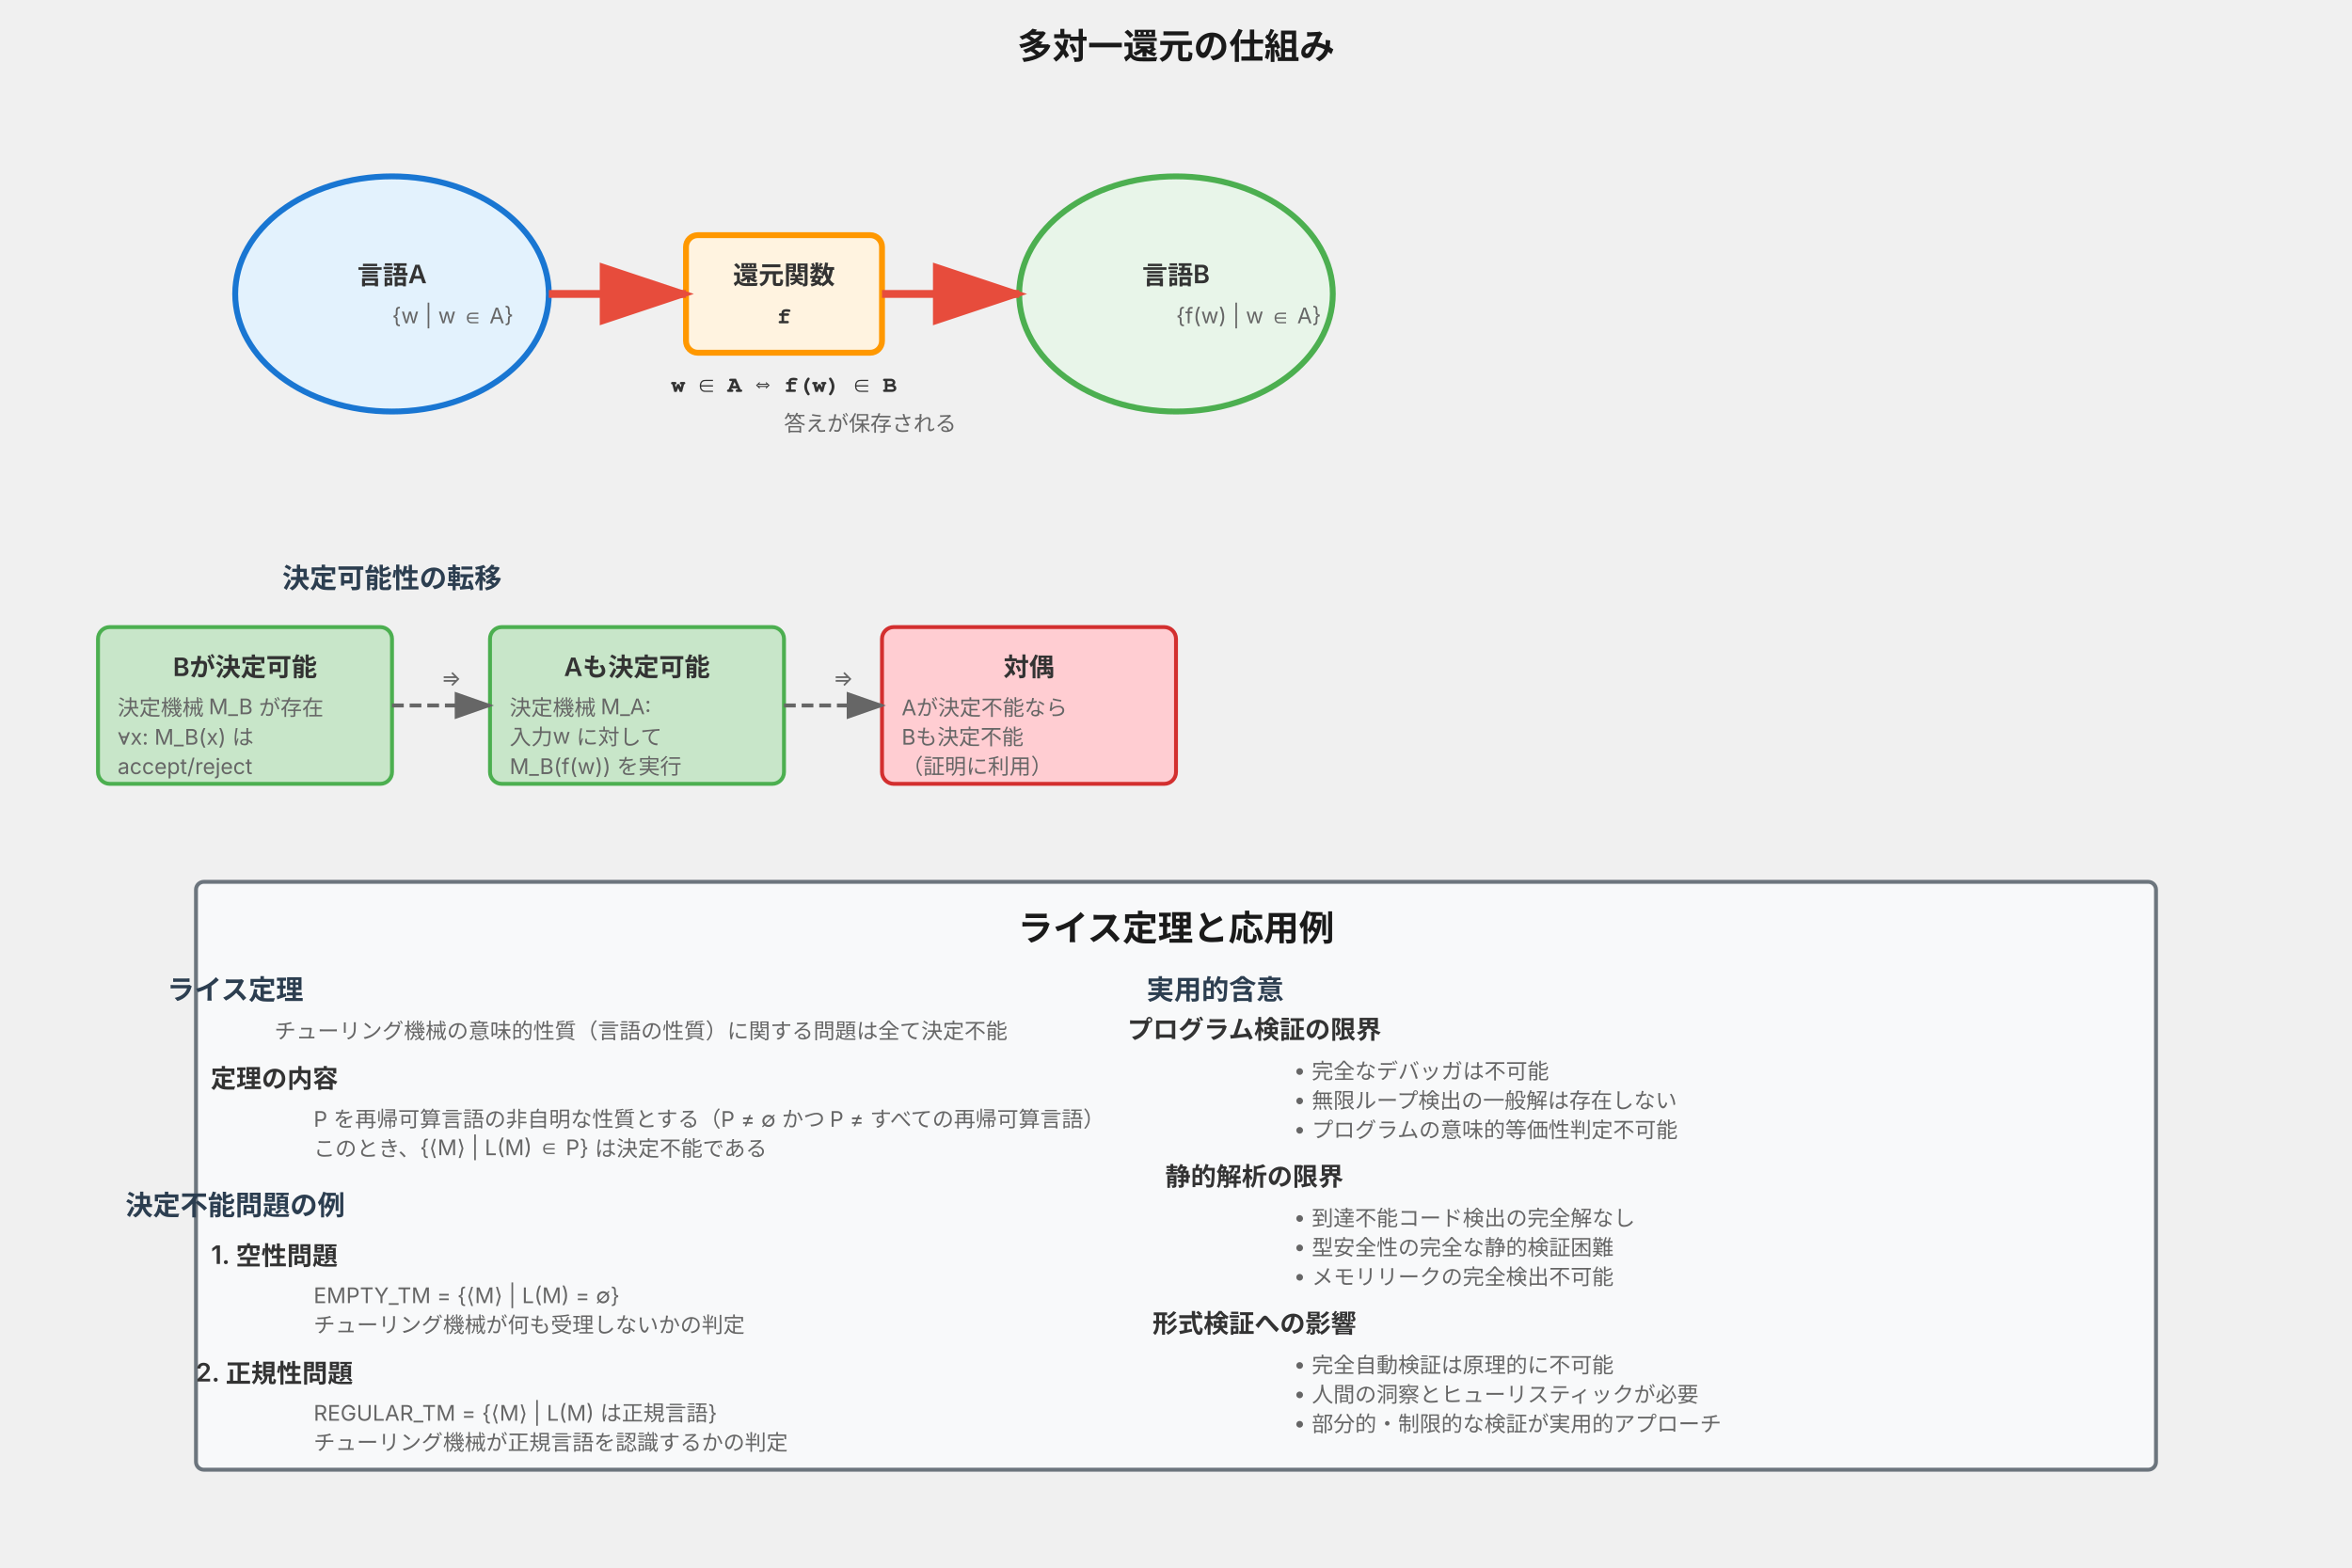
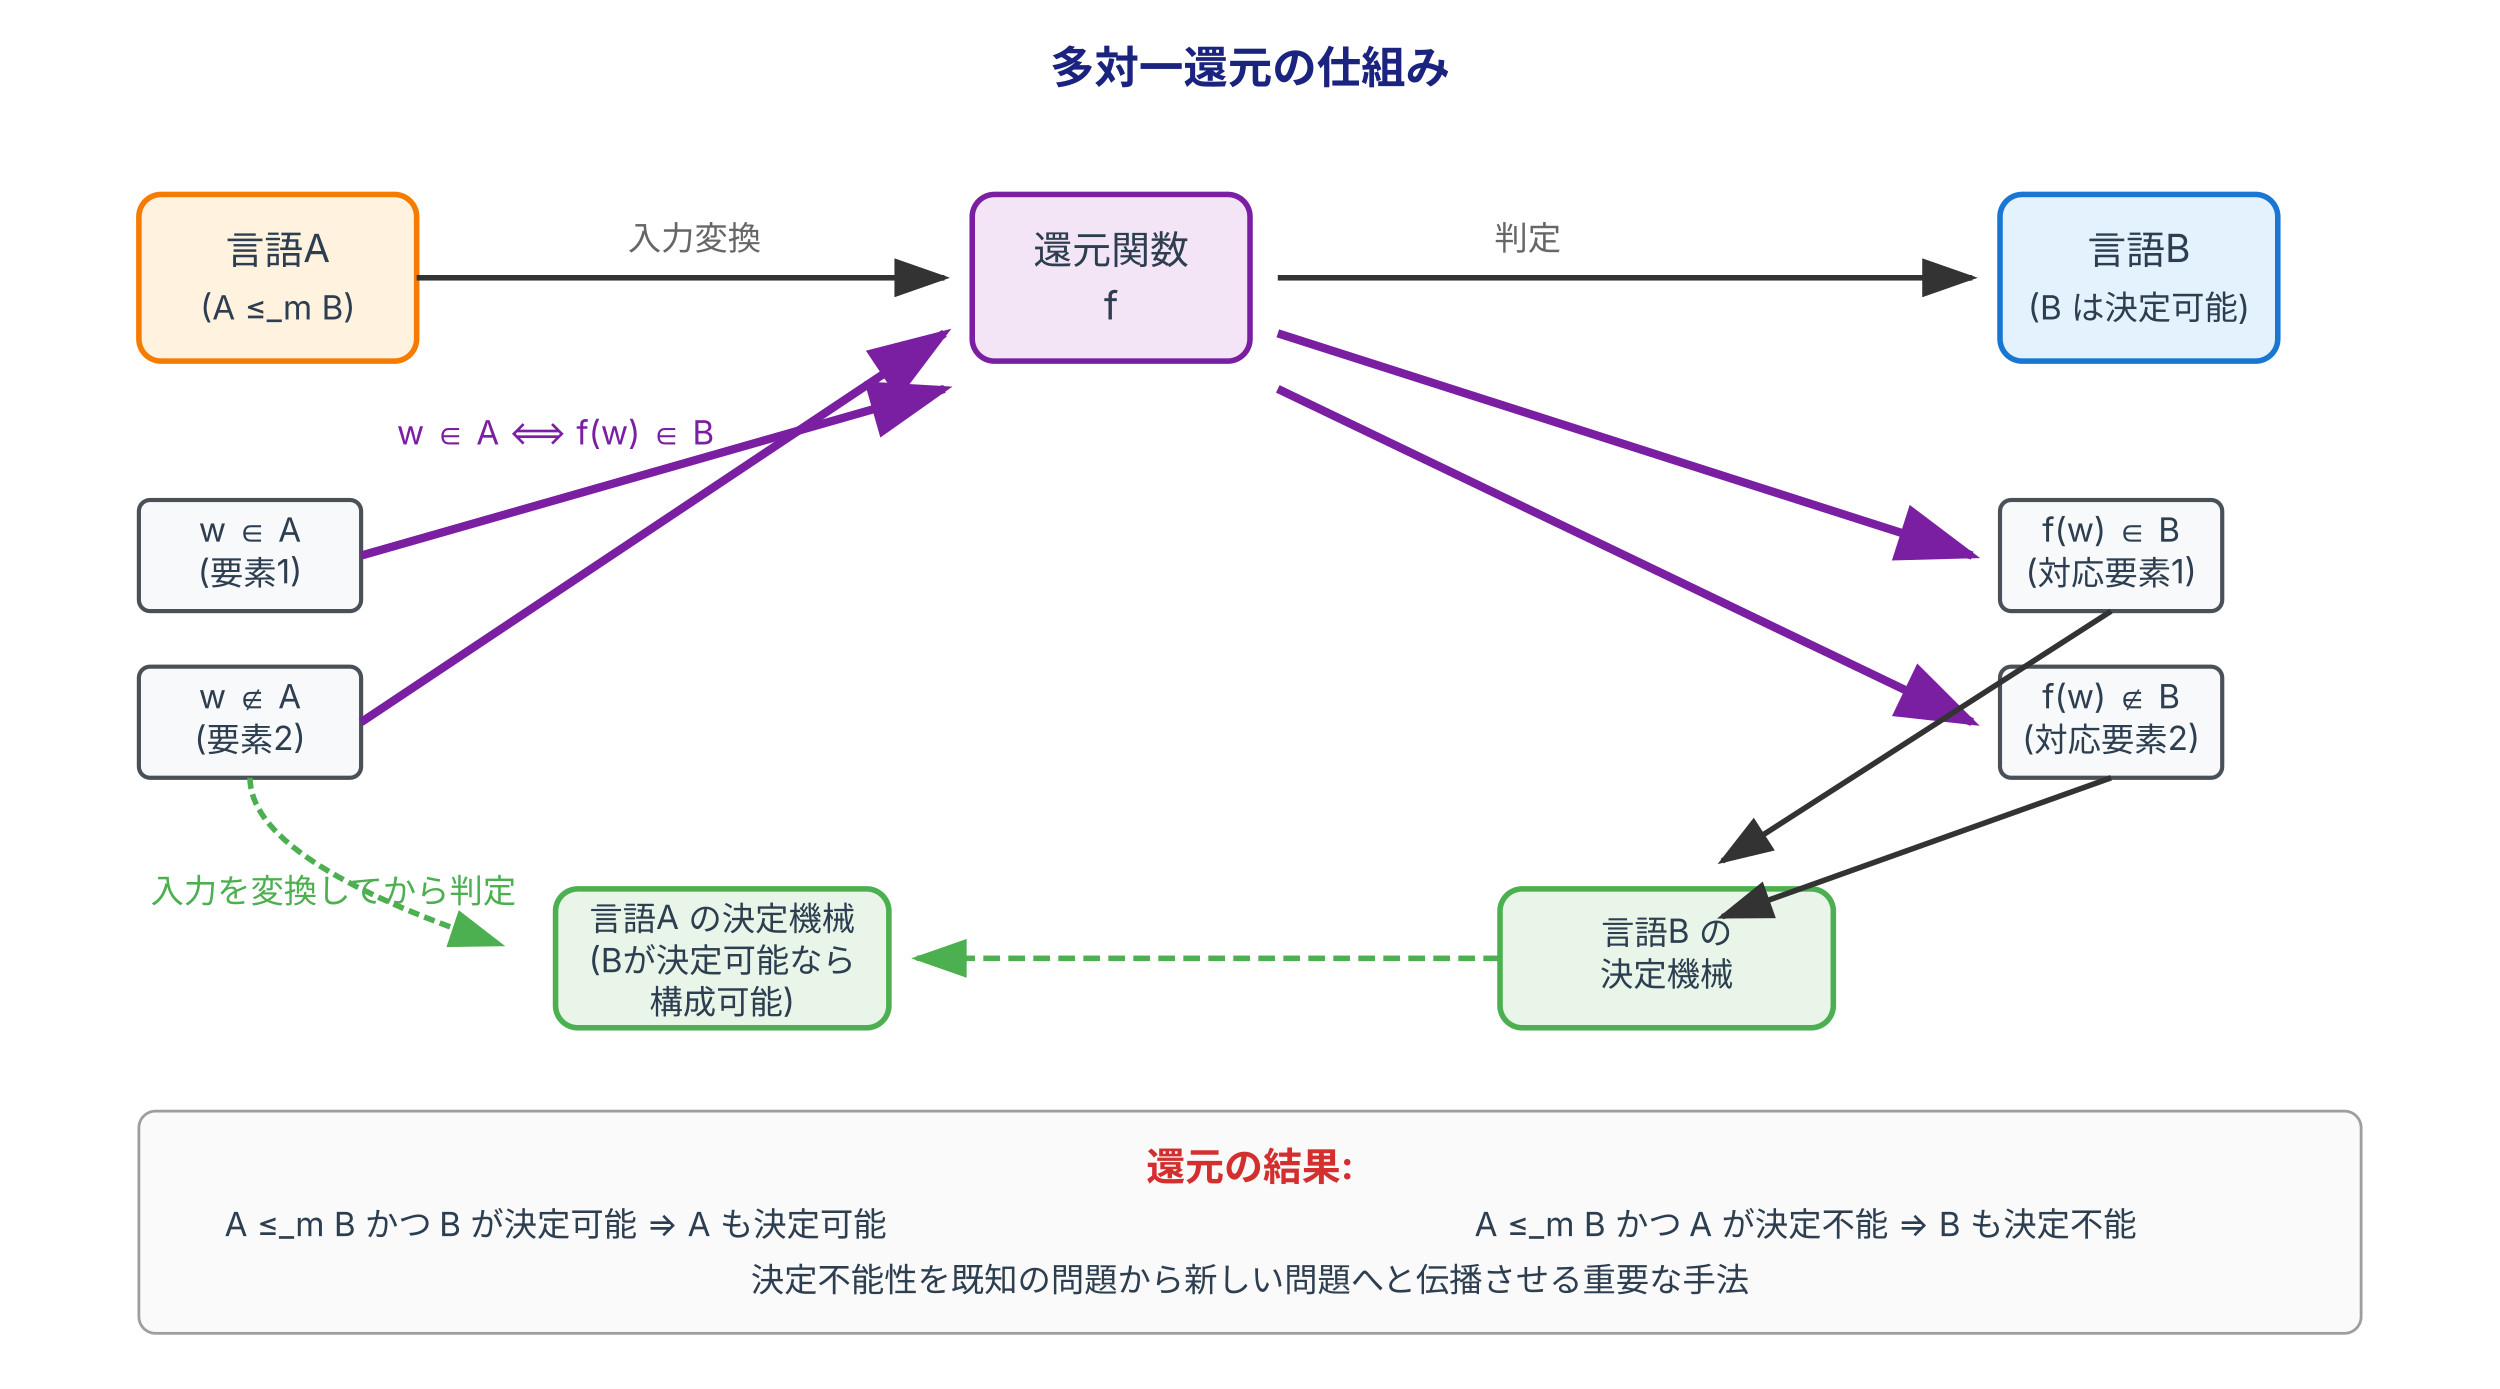
- <svg xmlns="http://www.w3.org/2000/svg" viewBox="0 0 1200 800">
+ <svg xmlns="http://www.w3.org/2000/svg" width="900" height="500" viewBox="0 0 900 500" role="img" aria-labelledby="title" aria-describedby="desc">
  <defs>
    <style>
-       .language-a { fill: #e3f2fd; stroke: #1976d2; stroke-width: 3px; }
-       .language-b { fill: #e8f5e9; stroke: #4caf50; stroke-width: 3px; }
-       .reduction-function { fill: #fff3e0; stroke: #ff9800; stroke-width: 3px; }
-       .decidable-box { fill: #c8e6c9; stroke: #4caf50; stroke-width: 2px; }
-       .undecidable-box { fill: #ffcdd2; stroke: #d32f2f; stroke-width: 2px; }
-       
-       .concept-box { 
-         rx: 6px; 
-         ry: 6px; 
-         font-family: Inter, Helvetica, sans-serif;
-       }
-       
-       .title { 
-         font-family: Inter, Helvetica, sans-serif;
-         font-size: 18px; 
-         font-weight: 600; 
-         text-anchor: middle; 
-         fill: #1a1a1a;
-       }
-       
-       .subtitle { 
-         font-family: Inter, Helvetica, sans-serif;
-         font-size: 14px; 
-         font-weight: 600; 
-         text-anchor: middle; 
-         fill: #2c3e50;
-       }
-       
-       .concept-title { 
-         font-family: Inter, Helvetica, sans-serif;
-         font-size: 13px; 
-         font-weight: 600; 
-         text-anchor: middle; 
-         fill: #333;
-       }
-       
-       .description { 
-         font-family: Inter, Helvetica, sans-serif;
-         font-size: 11px; 
-         font-weight: 400; 
-         text-anchor: start; 
-         fill: #666;
-       }
-       
-       .formula { 
-         font-family: Courier, monospace;
-         font-size: 12px; 
-         font-weight: 600; 
-         text-anchor: middle; 
-         fill: #333;
-       }
-       
-       .reduction-arrow {
-         stroke: #e74c3c;
-         stroke-width: 4px;
-         fill: none;
-         marker-end: url(#reduction-arrowhead);
-       }
-       
-       .equivalence-arrow {
-         stroke: #666;
-         stroke-width: 2px;
-         stroke-dasharray: 6,3;
-         fill: none;
-         marker-end: url(#equiv-arrowhead);
-       }
+       .diagram-text { font-family: 'Inter', 'Helvetica', sans-serif; font-size: 14px; fill: #2c3e50; text-anchor: middle; }
+       .small-text { font-size: 12px; }
+       .large-text { font-size: 16px; font-weight: bold; }
+       .language-box { fill: #fff3e0; stroke: #f57c00; stroke-width: 2; rx: 8; }
+       .language-b-box { fill: #e3f2fd; stroke: #1976d2; stroke-width: 2; rx: 8; }
+       .function-box { fill: #f3e5f5; stroke: #7b1fa2; stroke-width: 2; rx: 8; }
+       .element-box { fill: #f8f9fa; stroke: #495057; stroke-width: 1.5; rx: 4; }
+       .decider-box { fill: #e8f5e8; stroke: #4caf50; stroke-width: 2; rx: 8; }
+       .note-box { fill: #fafafa; stroke: #9e9e9e; stroke-width: 1; rx: 6; }
+       .arrow { stroke: #333; stroke-width: 2; fill: none; marker-end: url(#arrowhead); }
+       .reduction-arrow { stroke: #7b1fa2; stroke-width: 3; fill: none; marker-end: url(#purple-arrow); }
+       .construction-arrow { stroke: #4caf50; stroke-width: 2; stroke-dasharray: 6,3; fill: none; marker-end: url(#green-arrow); }
    </style>
-     <marker id="reduction-arrowhead" markerWidth="12" markerHeight="8" refX="11" refY="4" orient="auto">
-       <polygon points="0 0, 12 4, 0 8" fill="#e74c3c" />
+     <marker id="arrowhead" markerWidth="10" markerHeight="7" refX="9" refY="3.5" orient="auto">
+       <polygon points="0 0, 10 3.5, 0 7" fill="#333" />
    </marker>
-     <marker id="equiv-arrowhead" markerWidth="10" markerHeight="7" refX="9" refY="3.5" orient="auto">
-       <polygon points="0 0, 10 3.5, 0 7" fill="#666" />
+     <marker id="purple-arrow" markerWidth="10" markerHeight="7" refX="9" refY="3.5" orient="auto">
+       <polygon points="0 0, 10 3.5, 0 7" fill="#7b1fa2" />
+     </marker>
+     <marker id="green-arrow" markerWidth="10" markerHeight="7" refX="9" refY="3.5" orient="auto">
+       <polygon points="0 0, 10 3.5, 0 7" fill="#4caf50" />
    </marker>
  </defs>
-   <text x="600" y="30" class="title">多対一還元の仕組み</text>
-   <g id="reduction-diagram">
-     <ellipse cx="200" cy="150" rx="80" ry="60" class="language-a" />
-     <text x="200" y="145" class="concept-title">言語A</text>
-     <text x="200" y="165" class="description">{w | w ∈ A}</text>
-     <rect x="350" y="120" width="100" height="60" class="concept-box reduction-function" />
-     <text x="400" y="145" class="concept-title">還元関数</text>
-     <text x="400" y="165" class="formula">f</text>
-     <ellipse cx="600" cy="150" rx="80" ry="60" class="language-b" />
-     <text x="600" y="145" class="concept-title">言語B</text>
-     <text x="600" y="165" class="description">{f(w) | w ∈ A}</text>
-     <path d="M 280 150 L 350 150" class="reduction-arrow" />
-     <path d="M 450 150 L 520 150" class="reduction-arrow" />
-     <text x="400" y="200" class="formula">w ∈ A ⟺ f(w) ∈ B</text>
-     <text x="400" y="220" class="description">答えが保存される</text>
-   </g>
-   <g id="decidability-transfer">
-     <text x="200" y="300" class="subtitle">決定可能性の転移</text>
-     <rect x="50" y="320" width="150" height="80" class="concept-box decidable-box" />
-     <text x="125" y="345" class="concept-title">Bが決定可能</text>
-     <text x="60" y="365" class="description">決定機械 M_B が存在</text>
-     <text x="60" y="380" class="description">∀x: M_B(x) は</text>
-     <text x="60" y="395" class="description">accept/reject</text>
-     <rect x="250" y="320" width="150" height="80" class="concept-box decidable-box" />
-     <text x="325" y="345" class="concept-title">Aも決定可能</text>
-     <text x="260" y="365" class="description">決定機械 M_A:</text>
-     <text x="260" y="380" class="description">入力w に対して</text>
-     <text x="260" y="395" class="description">M_B(f(w)) を実行</text>
-     <rect x="450" y="320" width="150" height="80" class="concept-box undecidable-box" />
-     <text x="525" y="345" class="concept-title">対偶</text>
-     <text x="460" y="365" class="description">Aが決定不能なら</text>
-     <text x="460" y="380" class="description">Bも決定不能</text>
-     <text x="460" y="395" class="description">（証明に利用）</text>
-     <path d="M 200 360 L 250 360" class="equivalence-arrow" />
-     <text x="225" y="350" class="description">⇒</text>
-     <path d="M 400 360 L 450 360" class="equivalence-arrow" />
-     <text x="425" y="350" class="description">⇒</text>
-   </g>
-   <rect x="100" y="450" width="1000" height="300" style="fill: #f8f9fa; stroke: #6c757d; stroke-width: 2px; rx: 4px;" />
-   <text x="600" y="480" class="title">ライス定理と応用例</text>
-   <text x="120" y="510" class="subtitle">ライス定理</text>
-   <text x="140" y="530" class="description">チューリング機械の意味的性質（言語の性質）に関する問題は全て決定不能</text>
-   <text x="140" y="555" class="concept-title">定理の内容</text>
-   <text x="160" y="575" class="description">P を再帰可算言語の非自明な性質とする（P ≠ ∅ かつ P ≠ すべての再帰可算言語）</text>
-   <text x="160" y="590" class="description">このとき、{⟨M⟩ | L(M) ∈ P} は決定不能である</text>
-   <text x="120" y="620" class="subtitle">決定不能問題の例</text>
-   <text x="140" y="645" class="concept-title">1. 空性問題</text>
-   <text x="160" y="665" class="description">EMPTY_TM = {⟨M⟩ | L(M) = ∅}</text>
-   <text x="160" y="680" class="description">チューリング機械が何も受理しないかの判定</text>
-   <text x="140" y="705" class="concept-title">2. 正規性問題</text>
-   <text x="160" y="725" class="description">REGULAR_TM = {⟨M⟩ | L(M) は正規言語}</text>
-   <text x="160" y="740" class="description">チューリング機械が正規言語を認識するかの判定</text>
-   <text x="620" y="510" class="subtitle">実用的含意</text>
-   <text x="640" y="530" class="concept-title">プログラム検証の限界</text>
-   <text x="660" y="550" class="description">• 完全なデバッガは不可能</text>
-   <text x="660" y="565" class="description">• 無限ループ検出の一般解は存在しない</text>
-   <text x="660" y="580" class="description">• プログラムの意味的等価性判定不可能</text>
-   <text x="640" y="605" class="concept-title">静的解析の限界</text>
-   <text x="660" y="625" class="description">• 到達不能コード検出の完全解なし</text>
-   <text x="660" y="640" class="description">• 型安全性の完全な静的検証困難</text>
-   <text x="660" y="655" class="description">• メモリリークの完全検出不可能</text>
-   <text x="640" y="680" class="concept-title">形式検証への影響</text>
-   <text x="660" y="700" class="description">• 完全自動検証は原理的に不可能</text>
-   <text x="660" y="715" class="description">• 人間の洞察とヒューリスティックが必要</text>
-   <text x="660" y="730" class="description">• 部分的・制限的な検証が実用的アプローチ</text>
+   <rect width="900" height="500" fill="#ffffff" />
+   <text x="450" y="30" class="diagram-text large-text" style="fill: #1a237e;">多対一還元の仕組み</text>
+   <rect x="50" y="70" width="100" height="60" class="language-box" />
+   <text x="100" y="95" class="diagram-text">言語A</text>
+   <text x="100" y="115" class="diagram-text small-text">(A ≤_m B)</text>
+   <rect x="720" y="70" width="100" height="60" class="language-b-box" />
+   <text x="770" y="95" class="diagram-text">言語B</text>
+   <text x="770" y="115" class="diagram-text small-text">(B は決定可能)</text>
+   <rect x="350" y="70" width="100" height="60" class="function-box" />
+   <text x="400" y="95" class="diagram-text">還元関数</text>
+   <text x="400" y="115" class="diagram-text">f</text>
+   <rect x="50" y="180" width="80" height="40" class="element-box" />
+   <text x="90" y="195" class="diagram-text small-text">w ∈ A</text>
+   <text x="90" y="210" class="diagram-text small-text">(要素1)</text>
+   <rect x="50" y="240" width="80" height="40" class="element-box" />
+   <text x="90" y="255" class="diagram-text small-text">w ∉ A</text>
+   <text x="90" y="270" class="diagram-text small-text">(要素2)</text>
+   <rect x="720" y="180" width="80" height="40" class="element-box" />
+   <text x="760" y="195" class="diagram-text small-text">f(w) ∈ B</text>
+   <text x="760" y="210" class="diagram-text small-text">(対応要素1)</text>
+   <rect x="720" y="240" width="80" height="40" class="element-box" />
+   <text x="760" y="255" class="diagram-text small-text">f(w) ∉ B</text>
+   <text x="760" y="270" class="diagram-text small-text">(対応要素2)</text>
+   <rect x="540" y="320" width="120" height="50" class="decider-box" />
+   <text x="600" y="340" class="diagram-text small-text">言語B の</text>
+   <text x="600" y="355" class="diagram-text small-text">決定機械</text>
+   <rect x="200" y="320" width="120" height="50" class="decider-box" />
+   <text x="260" y="335" class="diagram-text small-text">言語A の決定機械</text>
+   <text x="260" y="350" class="diagram-text small-text">(Bが決定可能なら</text>
+   <text x="260" y="365" class="diagram-text small-text">構成可能)</text>
+   <line x1="150" y1="100" x2="340" y2="100" class="arrow" />
+   <line x1="460" y1="100" x2="710" y2="100" class="arrow" />
+   <line x1="130" y1="200" x2="340" y2="140" class="reduction-arrow" />
+   <line x1="130" y1="260" x2="340" y2="120" class="reduction-arrow" />
+   <line x1="460" y1="120" x2="710" y2="200" class="reduction-arrow" />
+   <line x1="460" y1="140" x2="710" y2="260" class="reduction-arrow" />
+   <line x1="760" y1="220" x2="620" y2="310" class="arrow" />
+   <line x1="760" y1="280" x2="620" y2="330" class="arrow" />
+   <line x1="540" y1="345" x2="330" y2="345" class="construction-arrow" />
+   <rect x="50" y="400" width="800" height="80" class="note-box" />
+   <text x="450" y="425" class="diagram-text" style="fill: #d32f2f; font-weight: bold;">還元の結果:</text>
+   <text x="200" y="445" class="diagram-text small-text">A ≤_m B かつ B が決定可能 ⇒ A も決定可能</text>
+   <text x="650" y="445" class="diagram-text small-text">A ≤_m B かつ A が決定不能 ⇒ B も決定不能</text>
+   <text x="450" y="465" class="diagram-text small-text">決定不能性を既知の問題から新しい問題へと伝播させる重要な手法</text>
+   <text x="200" y="160" class="diagram-text small-text" style="fill: #7b1fa2;">w ∈ A ⟺ f(w) ∈ B</text>
+   <text x="250" y="90" class="diagram-text small-text" style="fill: #666;">入力変換</text>
+   <text x="550" y="90" class="diagram-text small-text" style="fill: #666;">判定</text>
+   <path d="M 90 280 Q 90 310 180 340" stroke="#4caf50" stroke-width="2" stroke-dasharray="4,2" fill="none" marker-end="url(#green-arrow)" />
+   <text x="120" y="325" class="diagram-text small-text" style="fill: #4caf50;">入力を変換してから判定</text>
</svg>
